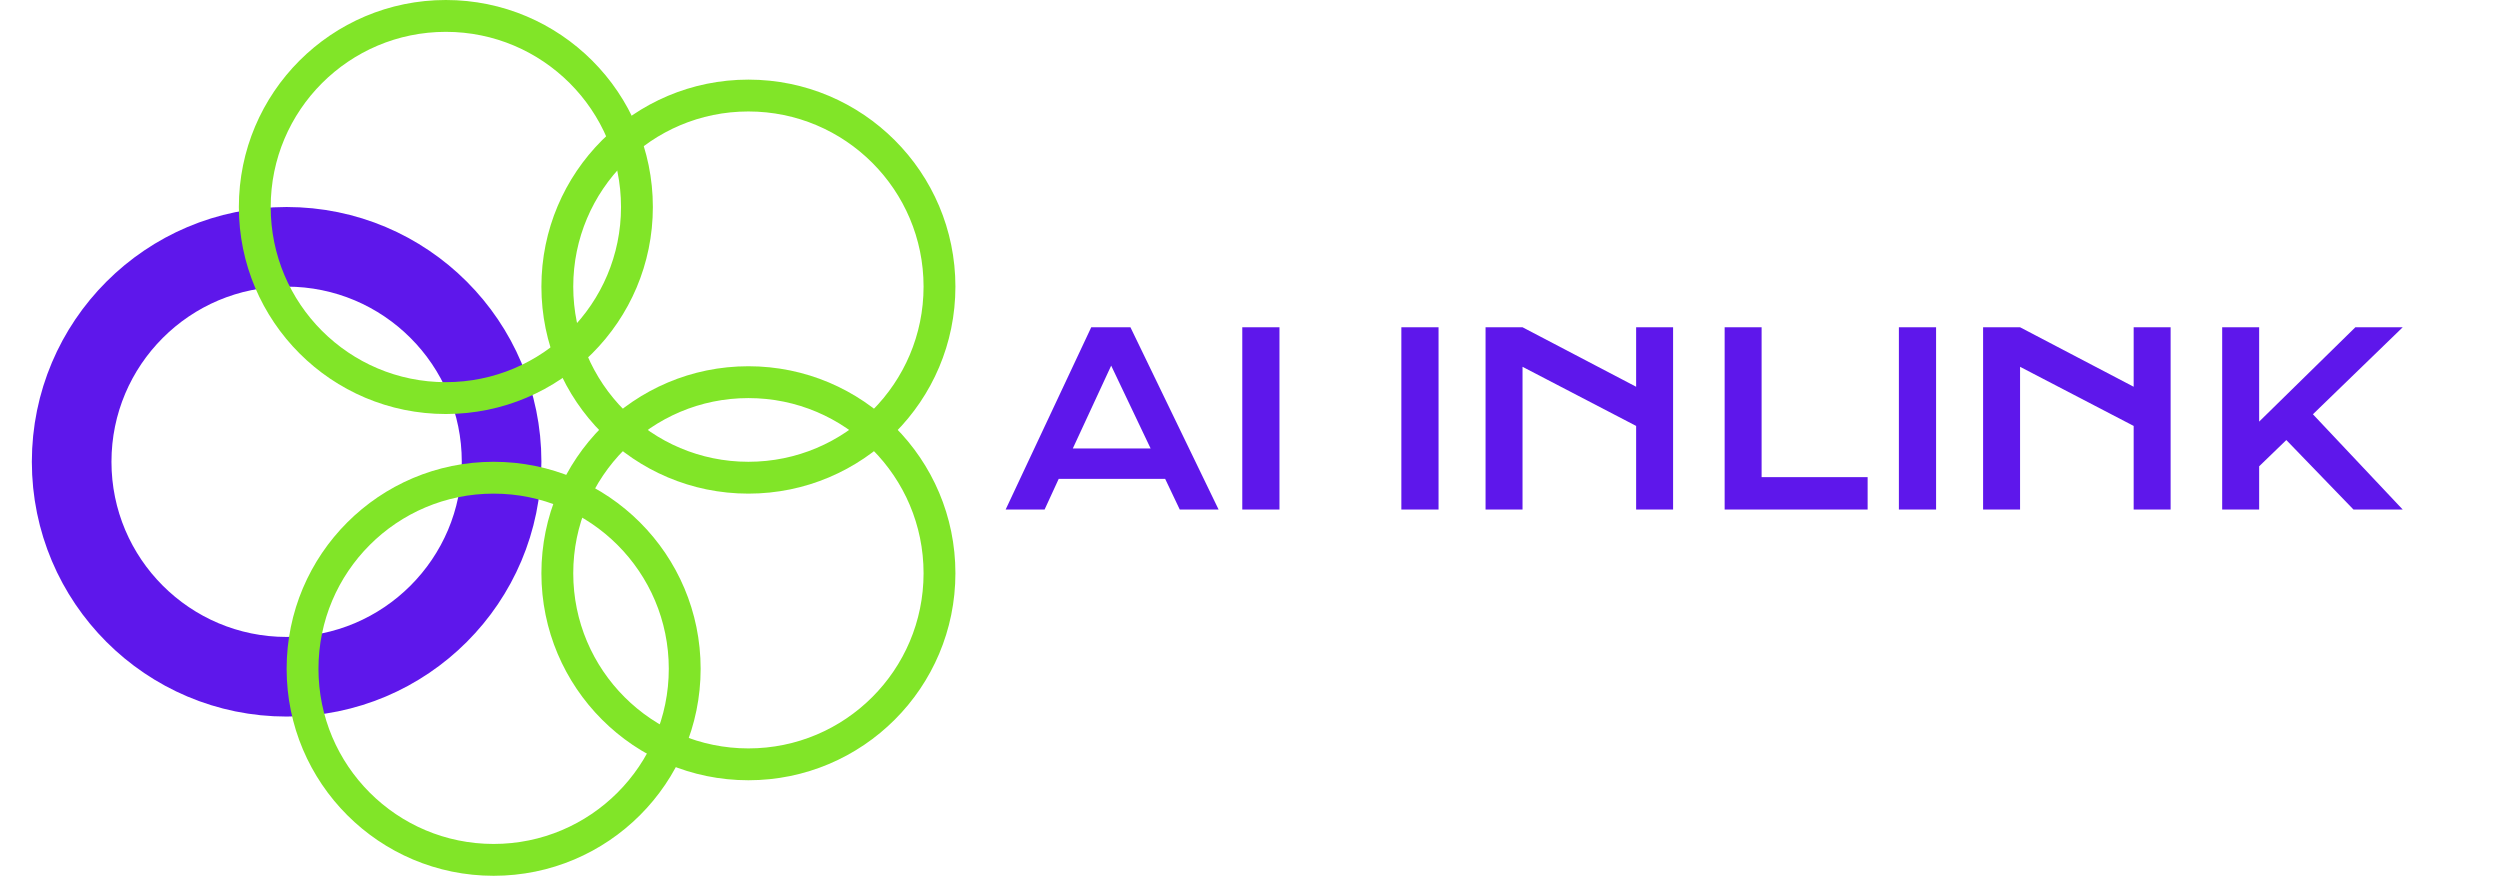
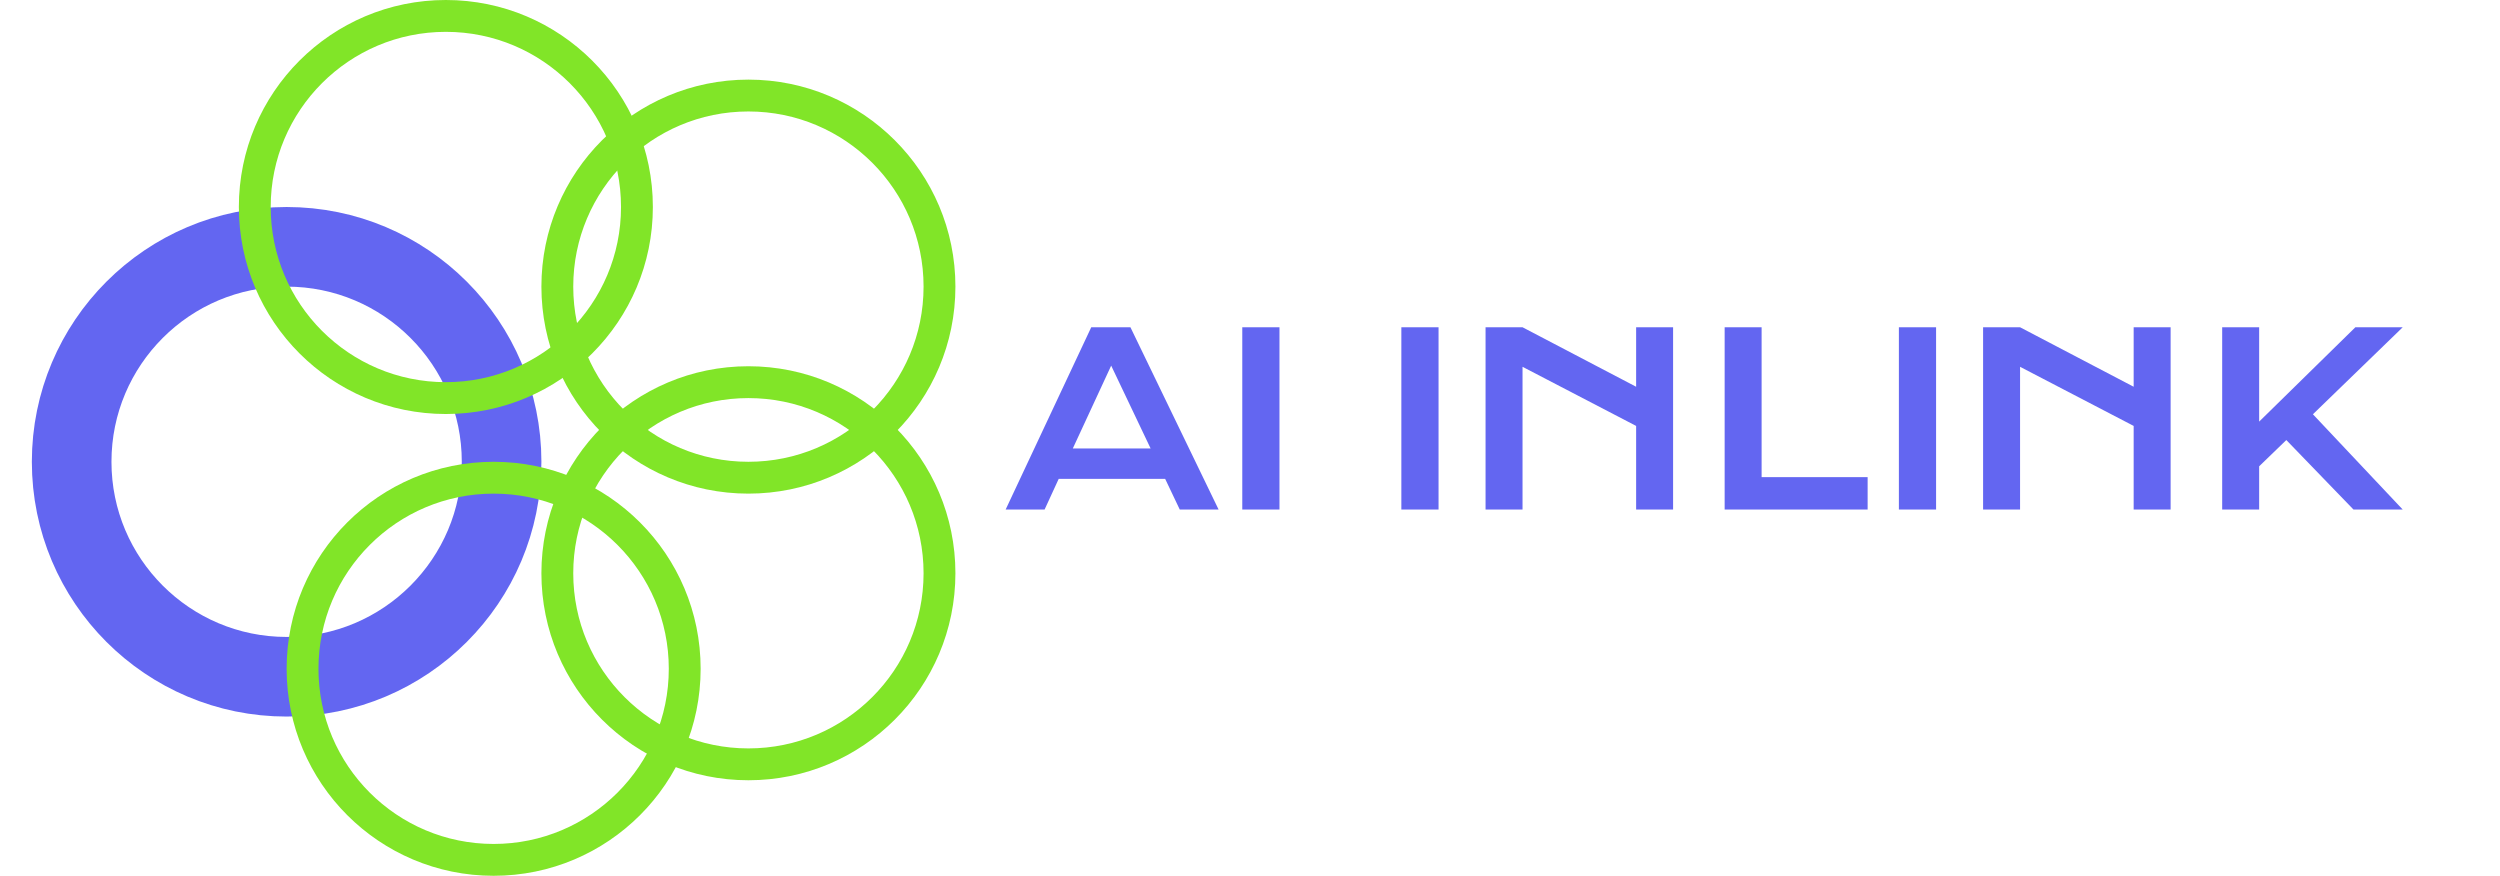
<svg xmlns="http://www.w3.org/2000/svg" width="157" height="55" viewBox="0 0 157 55" fill="none">
-   <circle cx="18" cy="29" r="13.5" stroke="#5E17EB" stroke-width="5" />
+   <circle cx="18" cy="29" r="13.5" stroke="#6366F1" stroke-width="5" />
  <circle cx="28" cy="13" r="12" stroke="#81E528" stroke-width="2" />
  <circle cx="47" cy="36" r="12" stroke="#81E528" stroke-width="2" />
  <circle cx="47" cy="18" r="12" stroke="#81E528" stroke-width="2" />
  <circle cx="31" cy="42" r="12" stroke="#81E528" stroke-width="2" />
-   <path d="M68.53 20.552H70.991L76.528 32H74.089L73.173 30.074H66.486L65.6 32H63.154L68.53 20.552ZM72.258 28.162L69.782 22.962L67.373 28.162H72.258ZM78.015 20.552H80.351V32H78.015V20.552ZM88.005 20.552H90.341V32H88.005V20.552ZM93.293 20.552H95.615L102.749 24.288V20.552H105.07V32H102.749V26.748L95.615 23.035V32H93.293V20.552ZM108.308 20.552H110.629V29.964H117.287V32H108.308V20.552ZM119.25 20.552H121.586V32H119.25V20.552ZM124.538 20.552H126.86L133.994 24.288V20.552H136.315V32H133.994V26.748L126.86 23.035V32H124.538V20.552ZM139.553 20.552H141.875V26.477L147.917 20.552H150.891L145.251 26.016L150.891 32H147.8L143.581 27.635L141.875 29.283V32H139.553V20.552Z" fill="#5E17EB" />
+   <path d="M68.53 20.552H70.991L76.528 32H74.089L73.173 30.074H66.486L65.6 32H63.154L68.53 20.552ZM72.258 28.162L69.782 22.962L67.373 28.162H72.258ZM78.015 20.552H80.351V32H78.015V20.552ZM88.005 20.552H90.341V32H88.005V20.552ZM93.293 20.552H95.615L102.749 24.288V20.552H105.07V32H102.749V26.748L95.615 23.035V32H93.293V20.552ZM108.308 20.552H110.629V29.964H117.287V32H108.308V20.552ZM119.25 20.552H121.586V32H119.25V20.552ZM124.538 20.552H126.86L133.994 24.288V20.552H136.315V32H133.994V26.748L126.86 23.035V32H124.538V20.552ZM139.553 20.552H141.875V26.477L147.917 20.552H150.891L145.251 26.016L150.891 32H147.8L143.581 27.635L141.875 29.283V32H139.553V20.552Z" fill="#6366F1" />
</svg>
